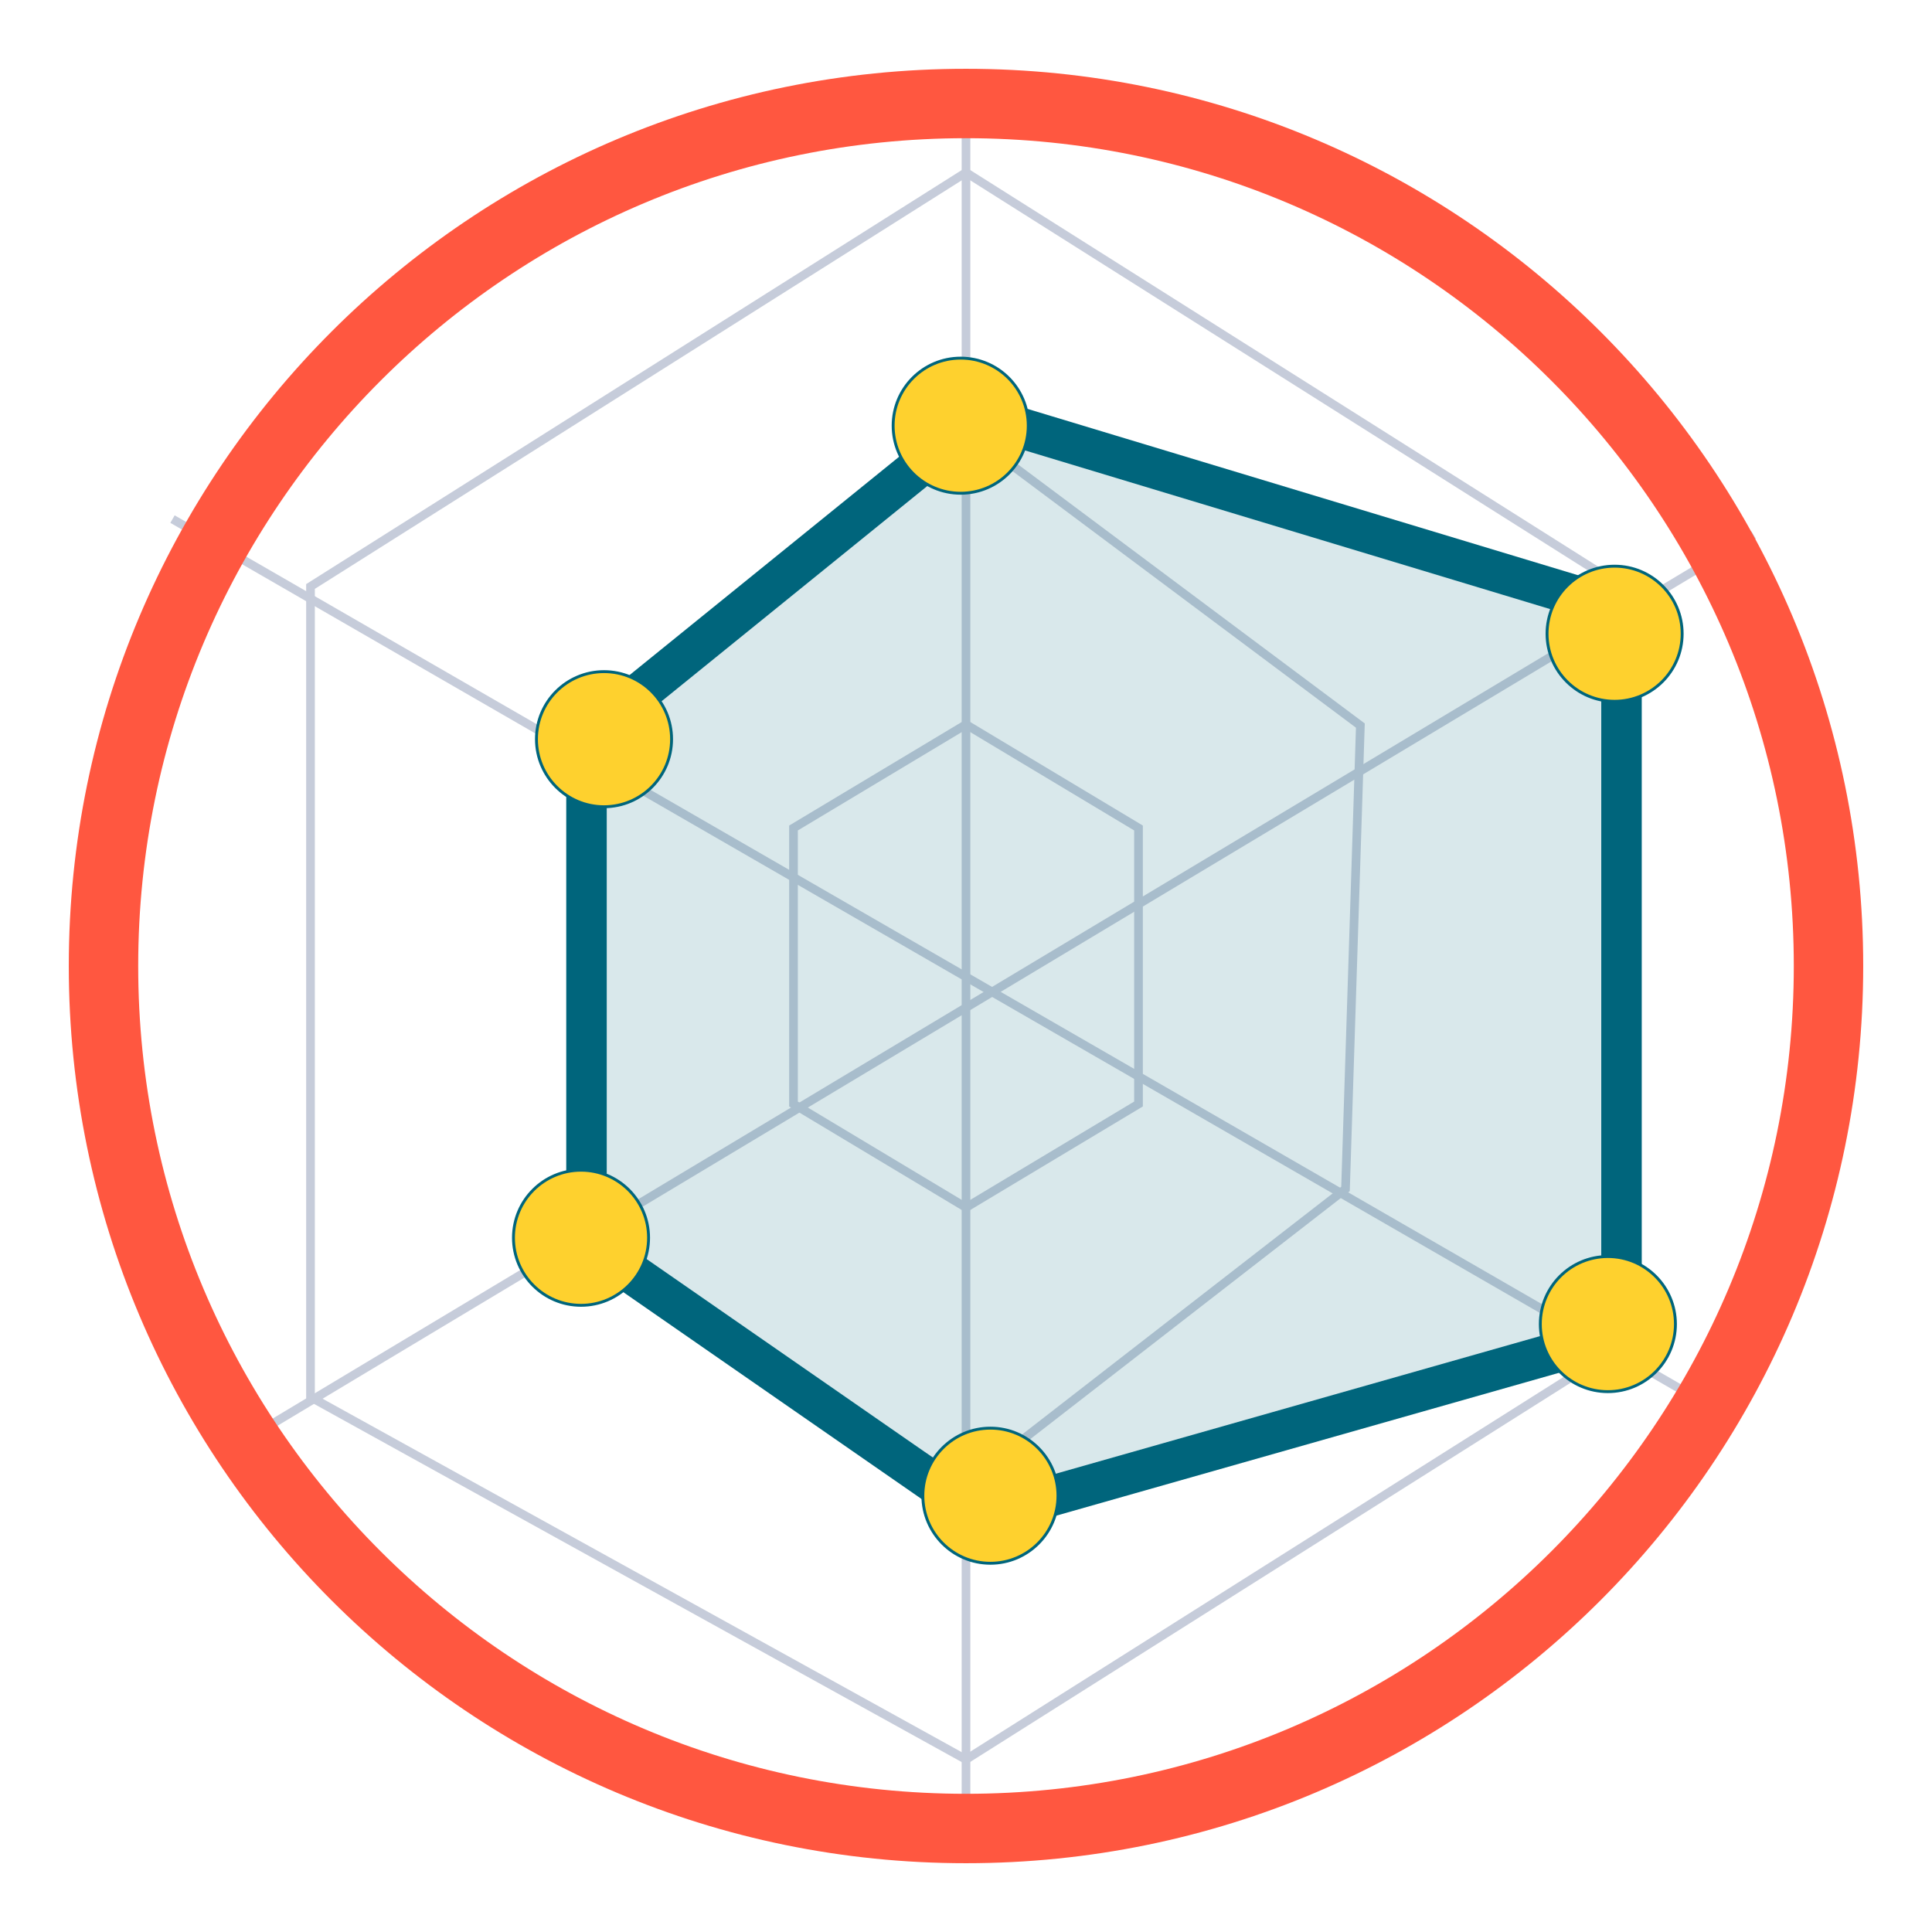
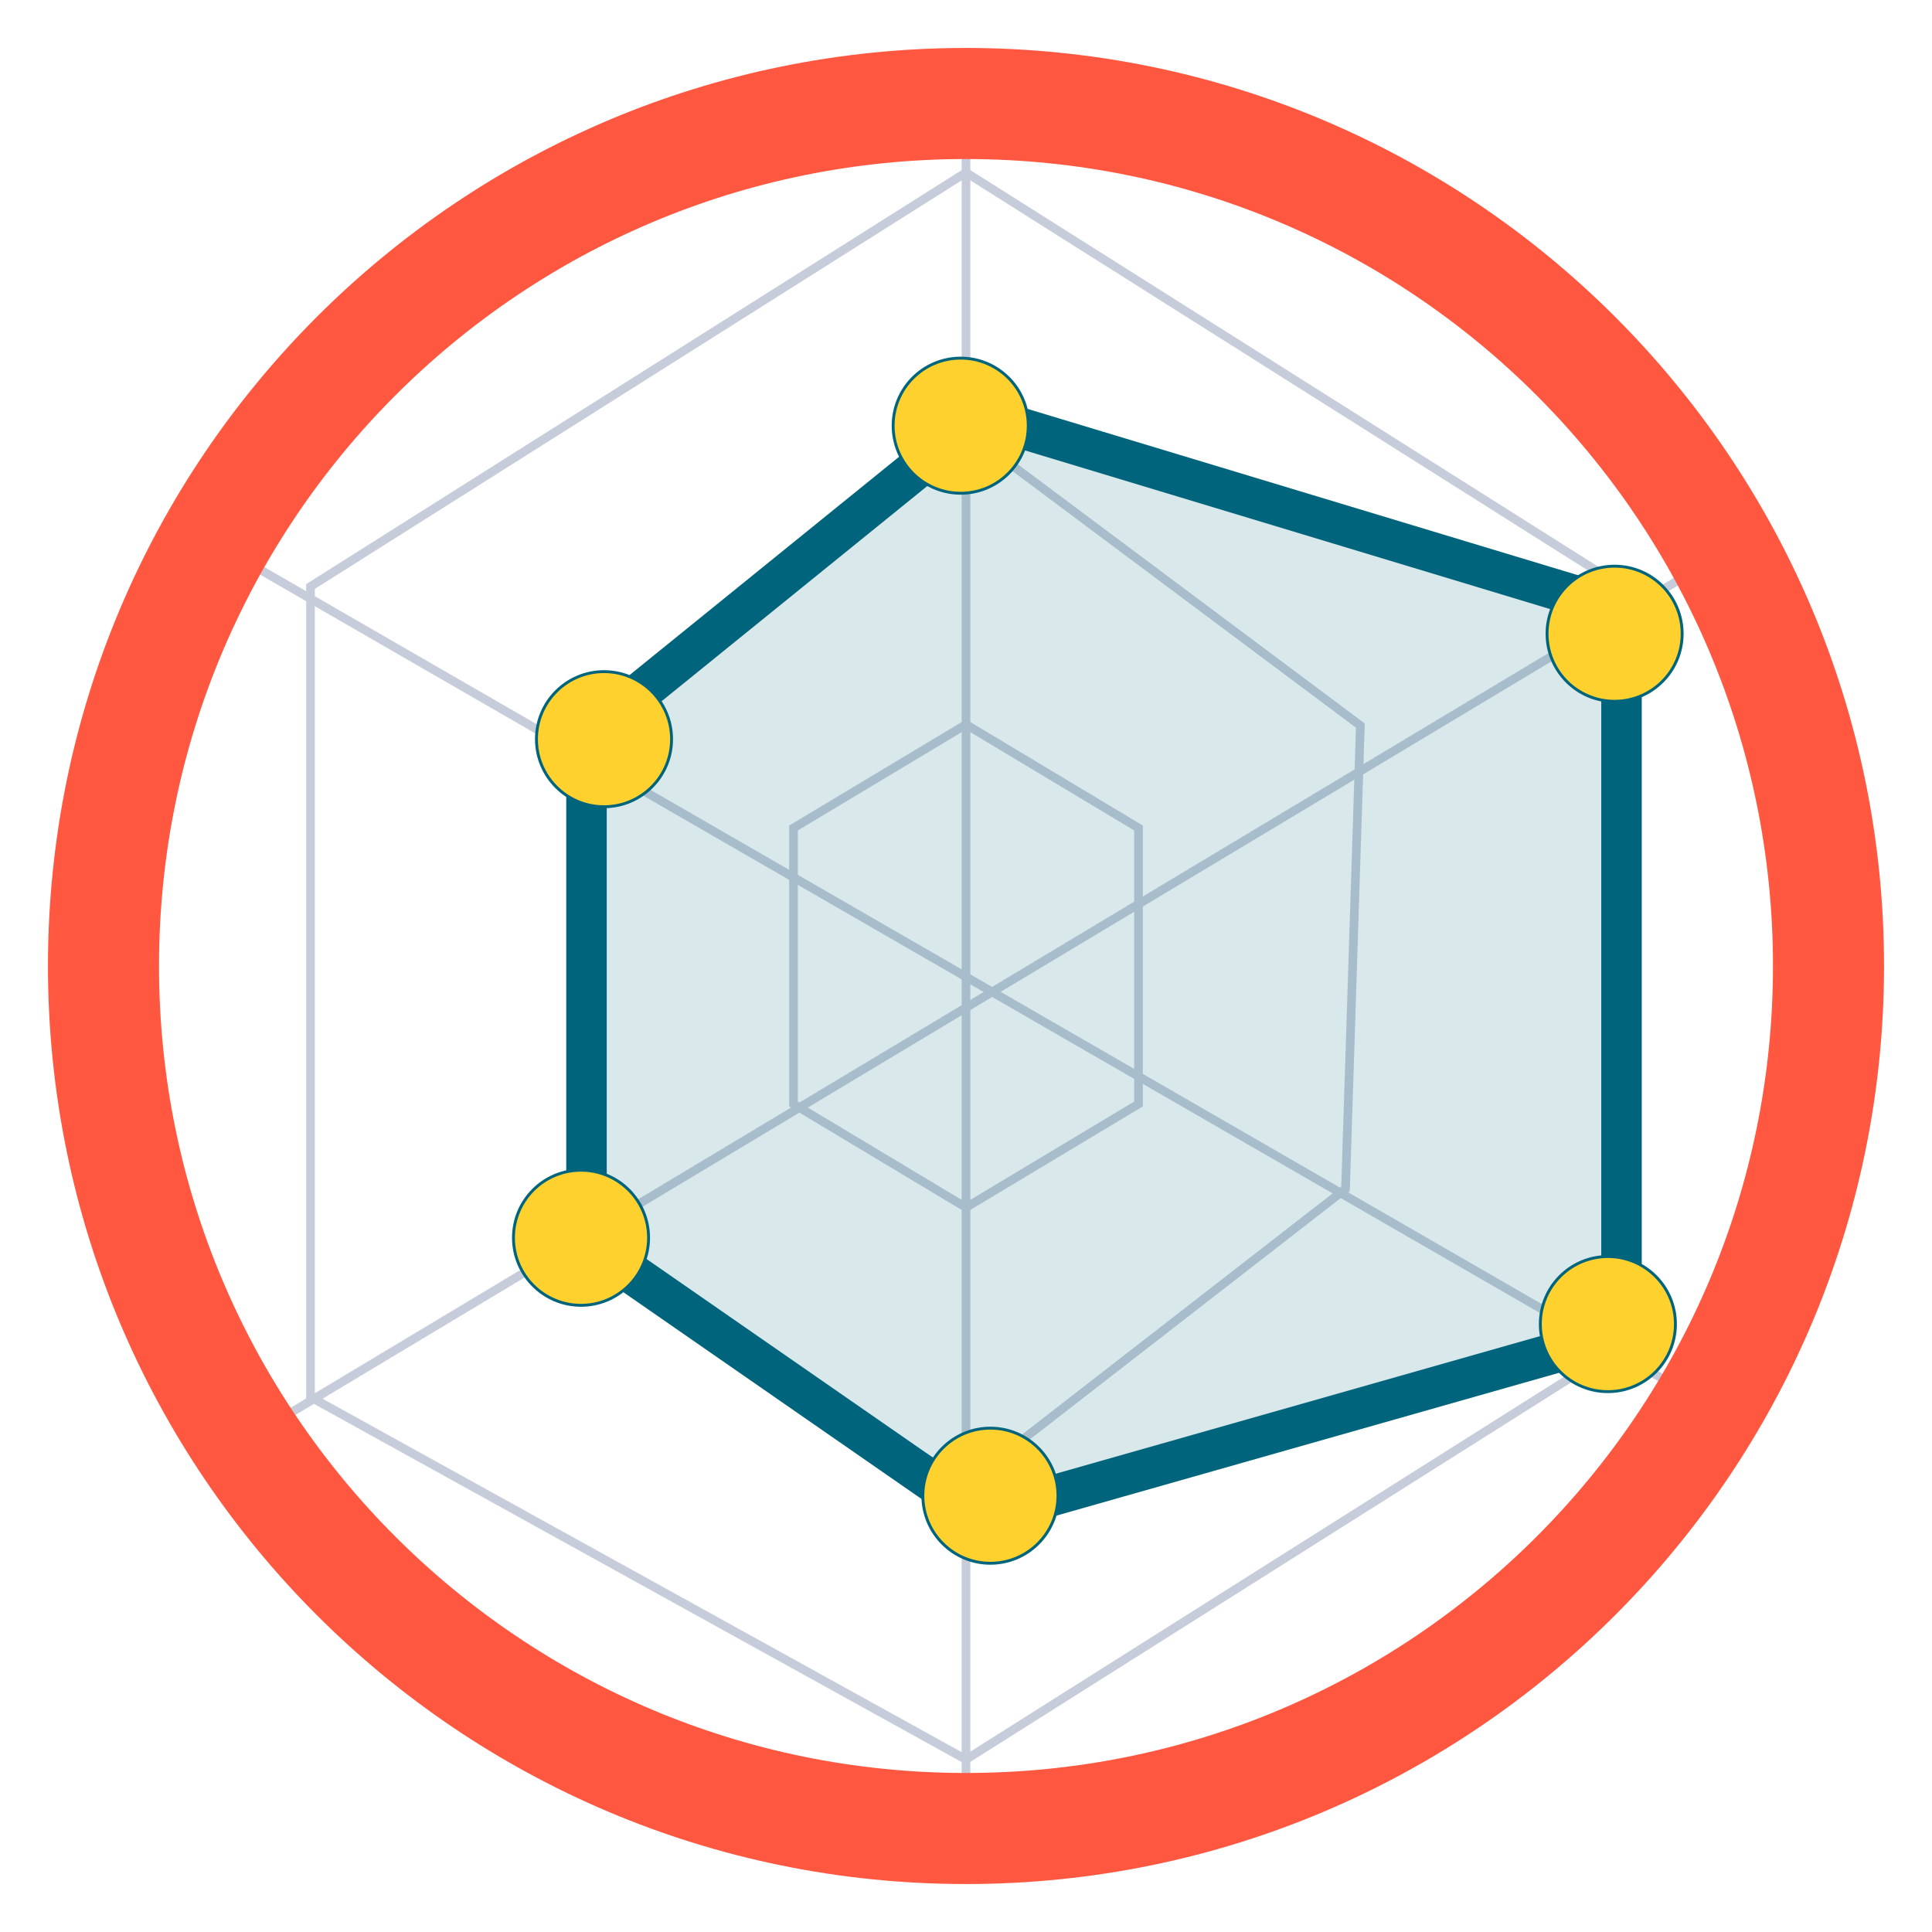
<svg xmlns="http://www.w3.org/2000/svg" width="167" height="167" viewBox="0 0 167 167" fill="none">
  <path d="M83.5 14.911L140.161 50.697V116.304L83.5 152.089L26.839 120.754V50.697L83.5 14.911Z" stroke="#C6CCDA" stroke-width="0.75" />
  <path d="M83.5 37.254L117.588 62.717L116.304 102.769L83.5 128.232L50.696 107.357L50.1 64.231L83.5 37.254Z" stroke="#C6CCDA" stroke-width="0.75" />
  <path d="M83.5 62.625L98.411 71.571V95.429L83.5 104.375L68.589 95.429V71.571L83.5 62.625Z" stroke="#C6CCDA" stroke-width="0.75" />
  <path d="M83.5 8.946V158.054" stroke="#C6CCDA" stroke-width="0.75" />
  <path d="M14.911 44.87L146.446 120.754" stroke="#C6CCDA" stroke-width="0.75" />
  <path d="M151.585 46.246L23.123 123.323" stroke="#C6CCDA" stroke-width="0.75" />
  <path d="M84.835 35.969L50.696 63.619V107.357L84.835 131.031L140.161 115.31V52.685L84.835 35.969Z" fill="#00657C" fill-opacity="0.15" stroke="#00657C" stroke-width="3.5" />
  <path d="M83.041 30.956C86.266 30.956 88.88 33.57 88.881 36.795C88.881 40.02 86.266 42.635 83.041 42.635C79.816 42.634 77.202 40.02 77.202 36.795C77.202 33.57 79.816 30.956 83.041 30.956Z" fill="#FED12E" stroke="#00657C" stroke-width="0.25" />
  <path d="M139.564 48.94C142.789 48.94 145.403 51.554 145.404 54.779C145.404 58.004 142.789 60.619 139.564 60.619C136.339 60.619 133.725 58.004 133.725 54.779C133.725 51.555 136.339 48.941 139.564 48.94Z" fill="#FED12E" stroke="#00657C" stroke-width="0.25" />
  <path d="M138.983 108.614C142.207 108.614 144.822 111.228 144.823 114.453C144.823 117.678 142.208 120.292 138.983 120.292C135.758 120.292 133.144 117.677 133.144 114.453C133.144 111.228 135.758 108.614 138.983 108.614Z" fill="#FED12E" stroke="#00657C" stroke-width="0.25" />
  <path d="M85.61 123.448C88.835 123.448 91.45 126.062 91.45 129.287C91.45 132.512 88.835 135.127 85.61 135.127C82.385 135.127 79.771 132.512 79.771 129.287C79.771 126.062 82.385 123.448 85.61 123.448Z" fill="#FED12E" stroke="#00657C" stroke-width="0.25" />
  <path d="M50.222 101.151C53.447 101.151 56.062 103.765 56.062 106.99C56.062 110.215 53.447 112.83 50.222 112.83C46.997 112.829 44.383 110.215 44.383 106.99C44.383 103.765 46.997 101.151 50.222 101.151Z" fill="#FED12E" stroke="#00657C" stroke-width="0.25" />
  <path d="M52.21 58.055C55.435 58.055 58.05 60.669 58.05 63.894C58.05 67.119 55.435 69.734 52.21 69.734C48.985 69.733 46.371 67.119 46.371 63.894C46.371 60.669 48.985 58.055 52.21 58.055Z" fill="#FED12E" stroke="#00657C" stroke-width="0.25" />
-   <path d="M83.5 158.054C124.675 158.054 158.054 124.675 158.054 83.5C158.054 42.325 124.675 8.946 83.5 8.946C42.325 8.946 8.946 42.325 8.946 83.5C8.946 124.675 42.325 158.054 83.5 158.054Z" stroke="#FF5740" stroke-width="6" />
+   <path d="M83.5 158.054C124.675 158.054 158.054 124.675 158.054 83.5C158.054 42.325 124.675 8.946 83.5 8.946C42.325 8.946 8.946 42.325 8.946 83.5C8.946 124.675 42.325 158.054 83.5 158.054Z" stroke="#FF5740" stroke-width="9.6" />
</svg>
